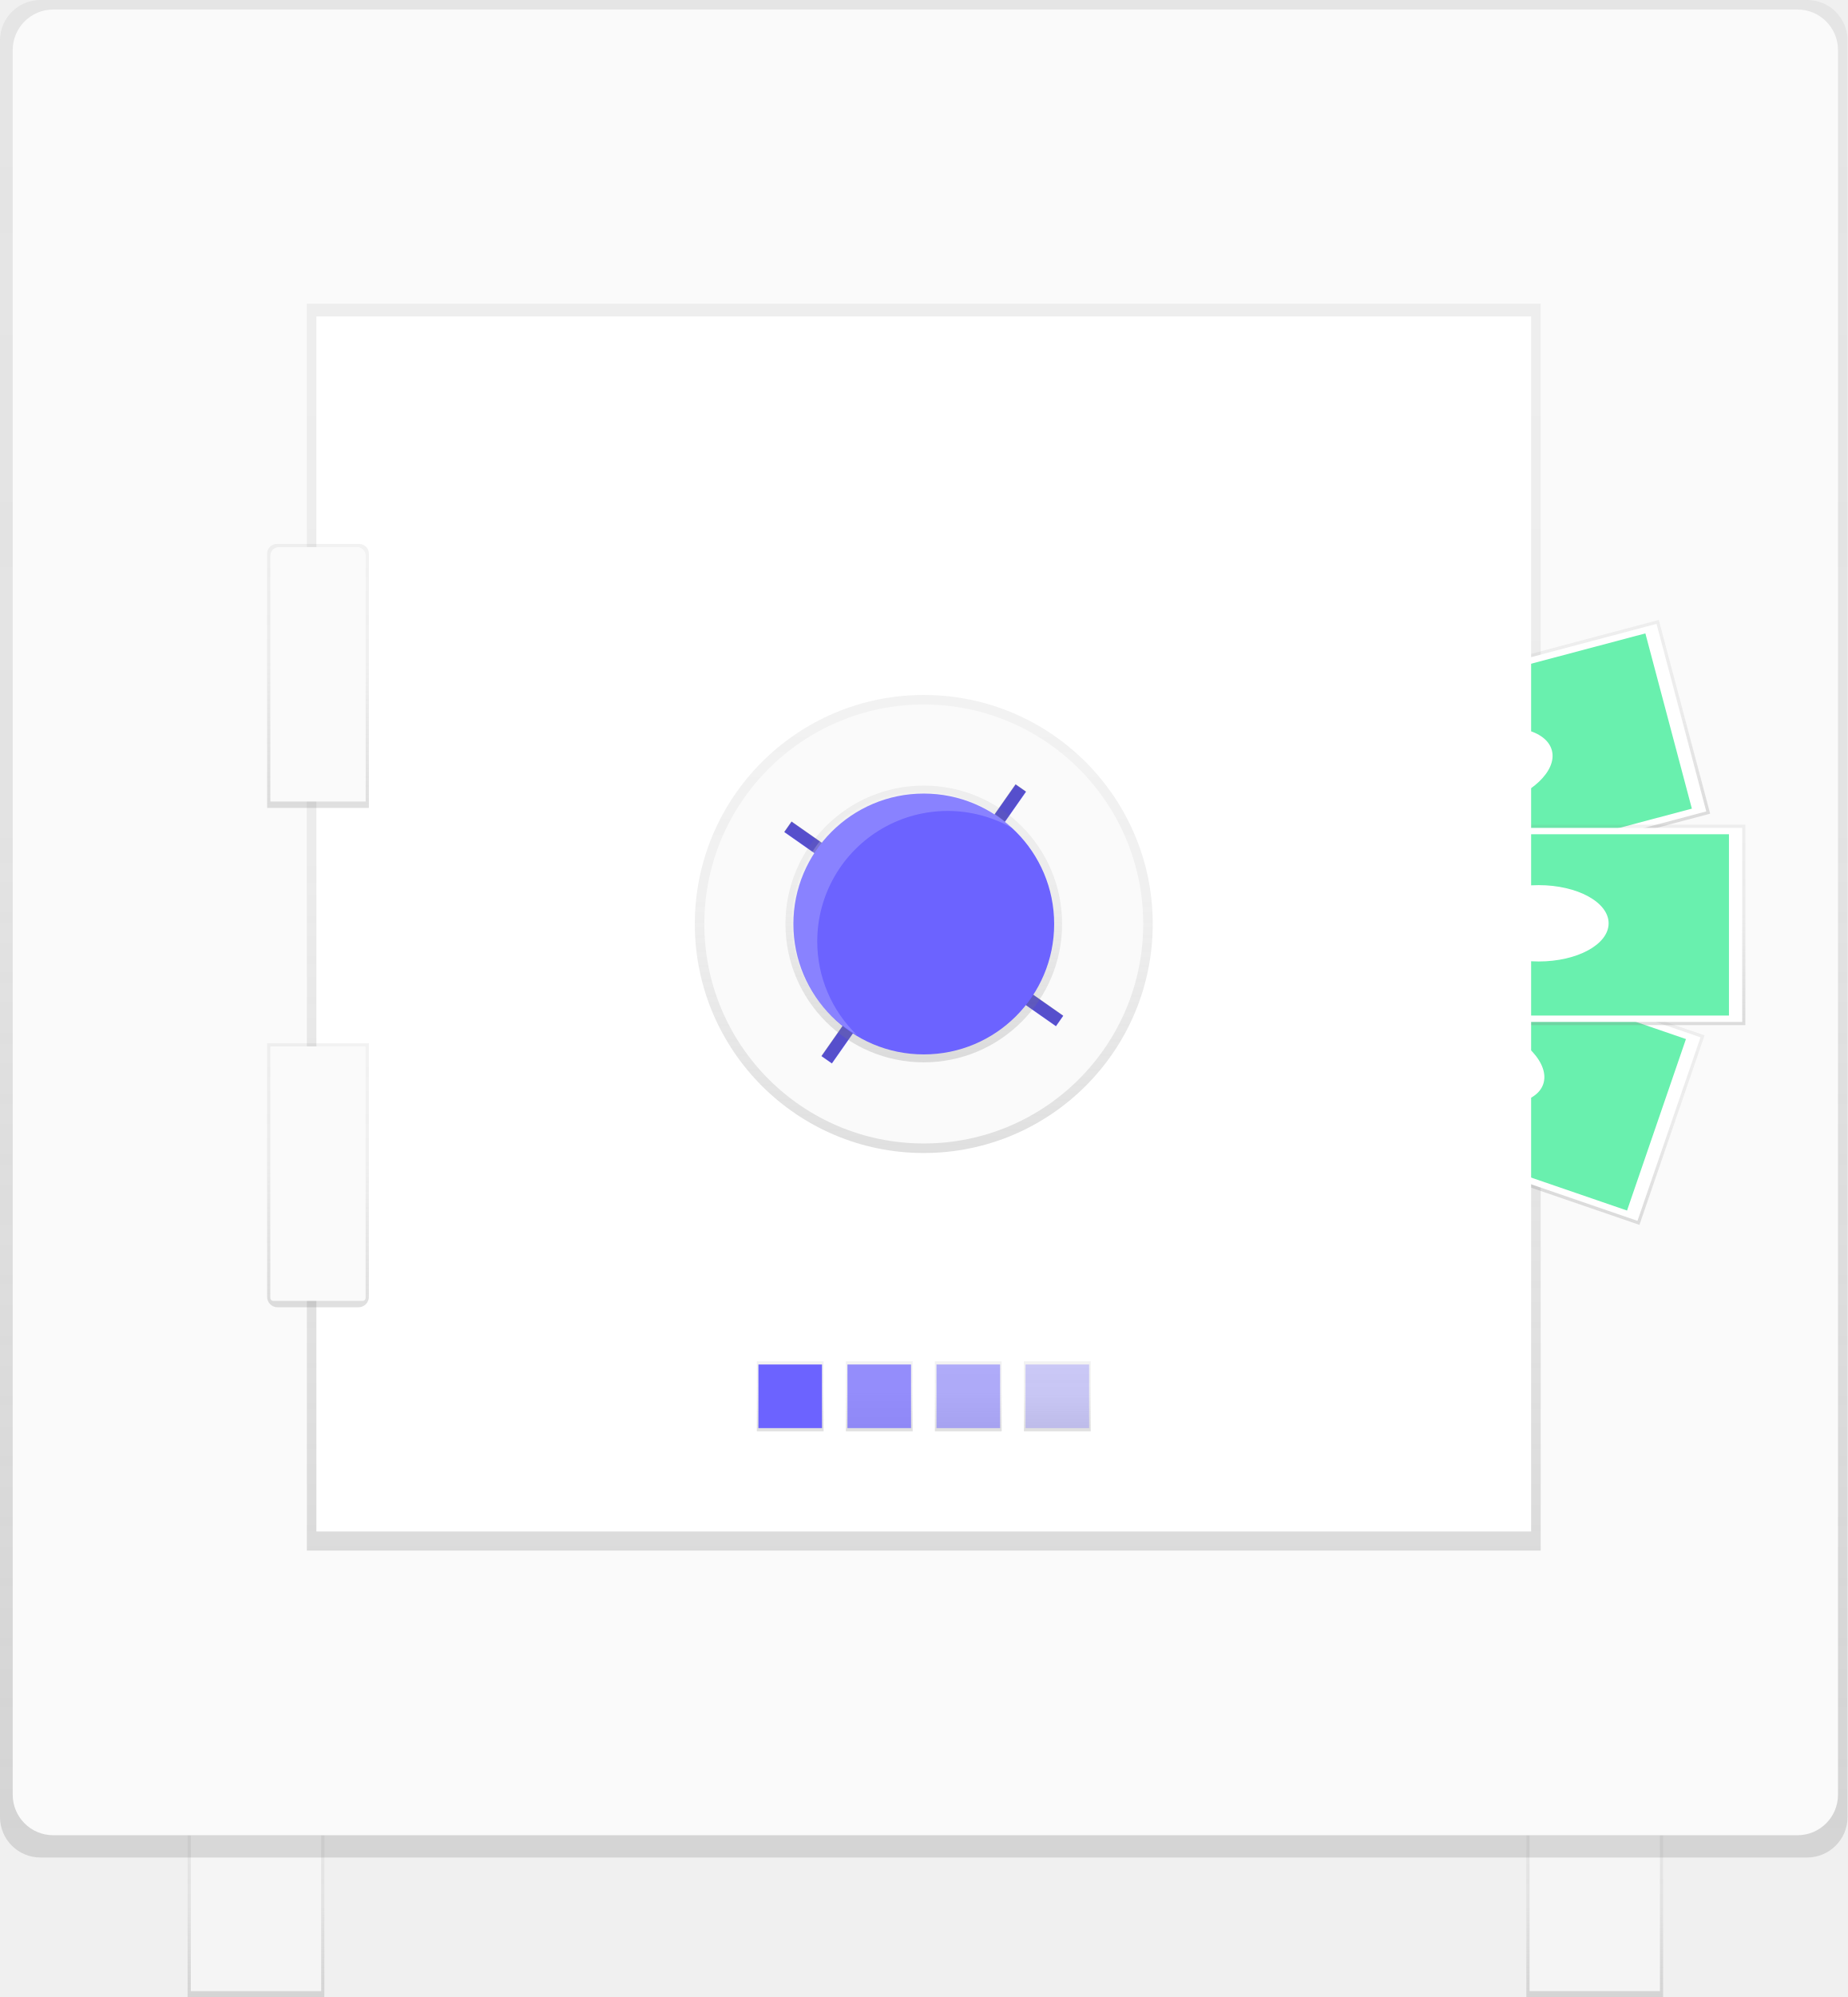
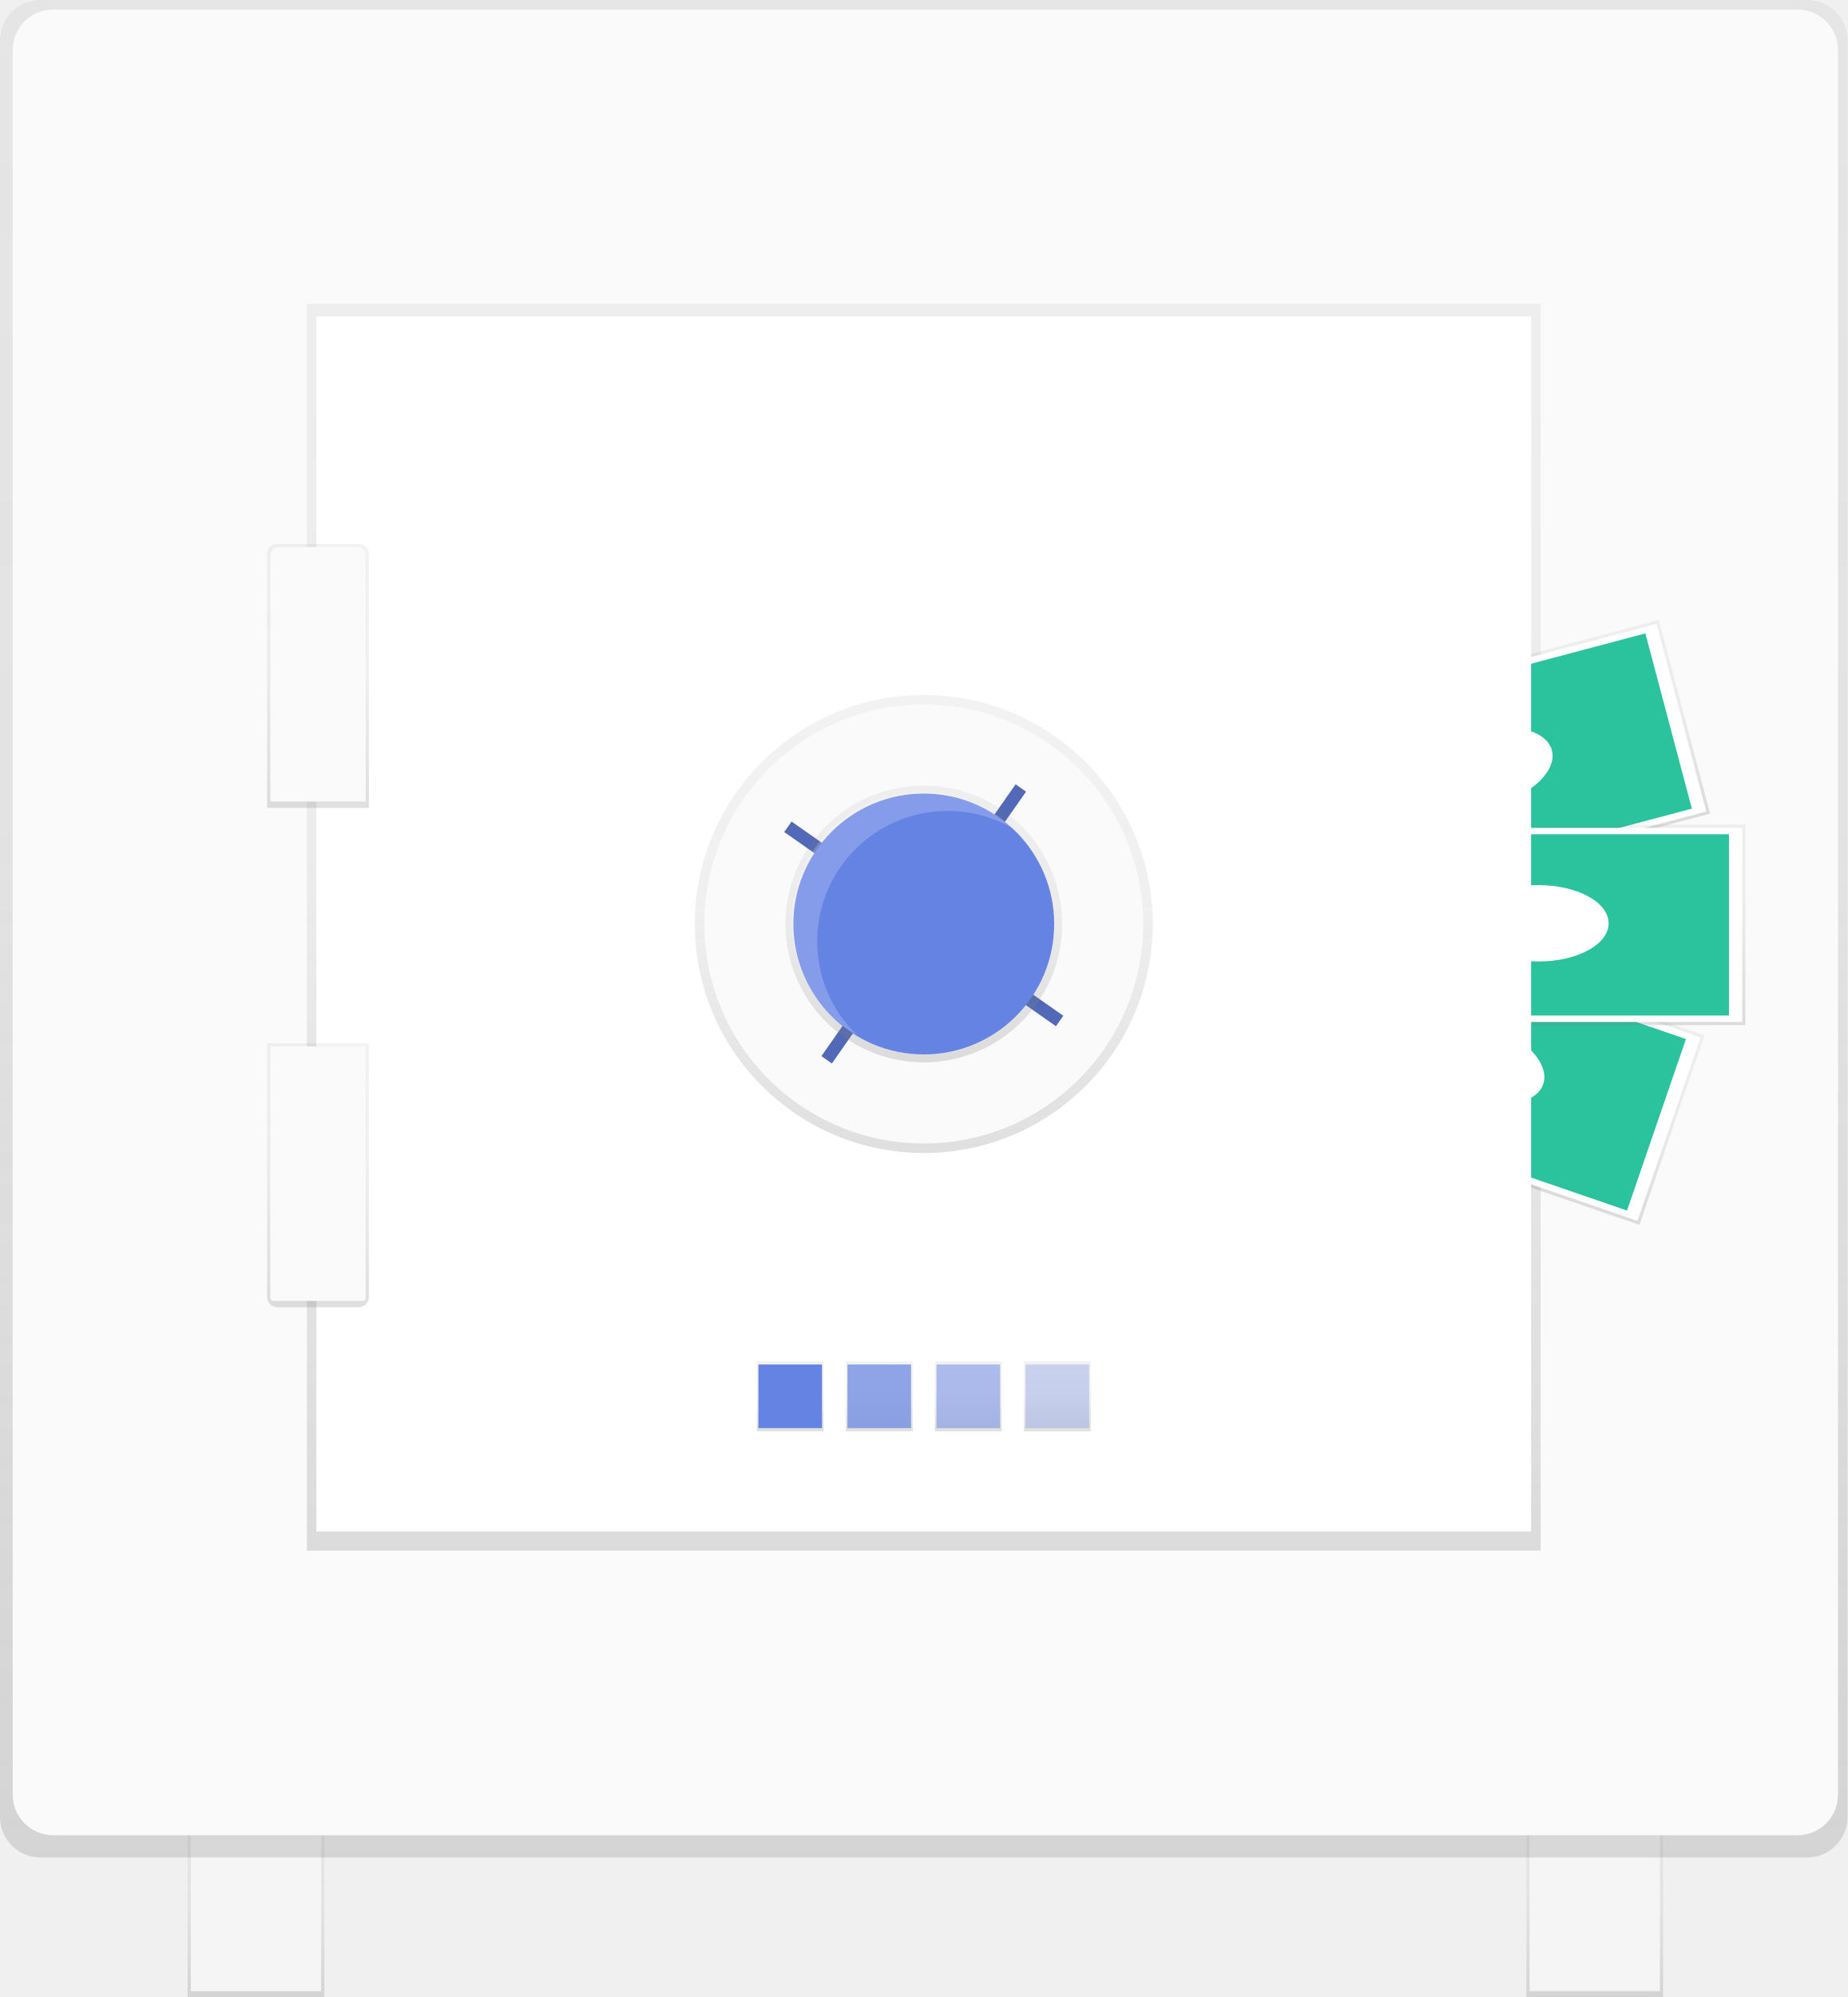
<svg xmlns="http://www.w3.org/2000/svg" xmlns:xlink="http://www.w3.org/1999/xlink" id="7148f5f1-8839-4464-a941-0c8a08d3460a" data-name="Layer 1" width="678.3" height="733" viewBox="0 0 678.3 733">
  <defs>
    <linearGradient id="4ca4b65a-1144-4de1-8925-6a62bc294928" x1="585.48" y1="733" x2="585.48" y2="673.63" gradientUnits="userSpaceOnUse">
      <stop offset="0" stop-color="gray" stop-opacity="0.25" />
      <stop offset="0.54" stop-color="gray" stop-opacity="0.12" />
      <stop offset="1" stop-color="gray" stop-opacity="0.1" />
    </linearGradient>
    <linearGradient id="266d8c0d-4533-41a2-a7bc-3c0f98c2c2fa" x1="93.98" x2="93.98" y2="673.63" xlink:href="#4ca4b65a-1144-4de1-8925-6a62bc294928" />
    <linearGradient id="deb99f58-9fb9-4a93-aaf8-4b4cb68821c1" x1="339.15" y1="681.8" x2="339.15" y2="0" xlink:href="#4ca4b65a-1144-4de1-8925-6a62bc294928" />
    <linearGradient id="c4ad51c6-ffe9-4991-94f6-4a02d4a38b0c" x1="339.15" y1="569.14" x2="339.15" y2="111.49" xlink:href="#4ca4b65a-1144-4de1-8925-6a62bc294928" />
    <linearGradient id="b91b9d0a-3c7c-4b7e-8301-556f9b68b111" x1="806.95" y1="427.79" x2="806.95" y2="354.24" gradientTransform="translate(-0.46 -24.57)" xlink:href="#4ca4b65a-1144-4de1-8925-6a62bc294928" />
    <linearGradient id="8f58feb2-c461-4934-9419-72f8b76f5e61" x1="780.89" y1="503.2" x2="780.89" y2="429.65" gradientTransform="translate(1269.92 -306.54) rotate(90)" xlink:href="#4ca4b65a-1144-4de1-8925-6a62bc294928" />
    <linearGradient id="d83c7eb3-9930-4e8e-abfa-53b87d59f968" x1="565.48" y1="376.26" x2="565.48" y2="302.71" xlink:href="#4ca4b65a-1144-4de1-8925-6a62bc294928" />
    <linearGradient id="3d971d9d-e0fc-4263-8761-c1789934eb12" x1="339.15" y1="423.21" x2="339.15" y2="255.09" xlink:href="#4ca4b65a-1144-4de1-8925-6a62bc294928" />
    <linearGradient id="18a30a45-ec9b-4146-ae9c-2a8eabf3bdf2" x1="290.11" y1="525.36" x2="290.11" y2="499.67" xlink:href="#4ca4b65a-1144-4de1-8925-6a62bc294928" />
    <linearGradient id="98f2a4d5-9270-4ece-b23b-fefaca1fb56f" x1="322.8" y1="525.36" x2="322.8" y2="499.67" xlink:href="#4ca4b65a-1144-4de1-8925-6a62bc294928" />
    <linearGradient id="a36f1bde-d0b8-4d42-abdf-c9e597afa610" x1="355.49" y1="525.36" x2="355.49" y2="499.67" xlink:href="#4ca4b65a-1144-4de1-8925-6a62bc294928" />
    <linearGradient id="a4e6c30c-4fa5-4c93-a462-54244d7638b4" x1="388.18" y1="525.36" x2="388.18" y2="499.67" xlink:href="#4ca4b65a-1144-4de1-8925-6a62bc294928" />
    <linearGradient id="bb8b14ca-ea5c-42e9-a47f-d810d565e441" x1="339.15" y1="389.93" x2="339.15" y2="288.36" xlink:href="#4ca4b65a-1144-4de1-8925-6a62bc294928" />
    <linearGradient id="c7b6fbbe-7ded-4a5e-a460-2ea21f819315" x1="377.6" y1="380.54" x2="377.6" y2="283.64" xlink:href="#4ca4b65a-1144-4de1-8925-6a62bc294928" />
    <linearGradient id="b424414b-c049-456f-9819-be23a4131db6" x1="377.6" y1="563.83" x2="377.6" y2="466.93" xlink:href="#4ca4b65a-1144-4de1-8925-6a62bc294928" />
  </defs>
  <rect x="560.38" y="673.63" width="50.2" height="59.37" fill="url(#4ca4b65a-1144-4de1-8925-6a62bc294928)" />
  <rect x="822.4" y="757.63" width="47.87" height="57.21" transform="translate(1431.82 1488.46) rotate(-180)" fill="#f5f5f5" />
  <rect x="68.88" y="673.63" width="50.2" height="59.37" fill="url(#266d8c0d-4533-41a2-a7bc-3c0f98c2c2fa)" />
  <rect x="70.05" y="673.63" width="47.87" height="57.21" fill="#f5f5f5" />
  <rect width="678.3" height="681.8" rx="14.86" ry="14.86" fill="url(#deb99f58-9fb9-4a93-aaf8-4b4cb68821c1)" />
  <rect x="4.67" y="3.5" width="670.12" height="670.12" rx="14.86" ry="14.86" fill="#fafafa" />
  <rect x="112.66" y="111.49" width="452.98" height="457.65" fill="url(#c4ad51c6-ffe9-4991-94f6-4a02d4a38b0c)" />
  <rect x="731.19" y="329.67" width="150.6" height="73.55" transform="translate(-327.85 135.06) rotate(-14.86)" fill="url(#b91b9d0a-3c7c-4b7e-8301-556f9b68b111)" />
  <rect x="732.35" y="330.84" width="148.27" height="71.22" transform="translate(-327.85 135.06) rotate(-14.86)" fill="#fff" />
-   <rect x="737.22" y="333.17" width="138.55" height="66.55" transform="translate(-327.85 135.06) rotate(-14.86)" fill="#69f0ae" />
+   <rect x="737.22" y="333.17" width="138.55" height="66.55" transform="translate(-327.85 135.06) rotate(-14.86)" fill="#2ac39d" />
  <ellipse cx="805.77" cy="366.03" rx="25.68" ry="14.01" transform="translate(-327.77 134.87) rotate(-14.86)" fill="#fff" />
  <rect x="766.71" y="399.05" width="73.55" height="150.6" transform="translate(-167.04 996.12) rotate(-71.04)" fill="url(#8f58feb2-c461-4934-9419-72f8b76f5e61)" />
  <rect x="729.35" y="438.74" width="148.27" height="71.22" transform="translate(-63.14 -319.33) rotate(18.96)" fill="#fff" />
-   <rect x="734.22" y="441.08" width="138.55" height="66.55" transform="translate(-63.14 -319.33) rotate(18.96)" fill="#69f0ae" />
+   <rect x="734.22" y="441.08" width="138.55" height="66.55" transform="translate(-63.14 -319.33) rotate(18.96)" fill="#2ac39d" />
  <ellipse cx="803.13" cy="473.61" rx="14.01" ry="25.68" transform="translate(-166.58 995.28) rotate(-71.04)" fill="#fff" />
  <rect x="490.18" y="302.71" width="150.6" height="73.55" fill="url(#d83c7eb3-9930-4e8e-abfa-53b87d59f968)" />
  <rect x="491.35" y="303.88" width="148.27" height="71.22" fill="#fff" />
-   <rect x="496.21" y="306.21" width="138.55" height="66.55" fill="#69f0ae" />
+   <rect x="496.21" y="306.21" width="138.55" height="66.55" fill="#2ac39d" />
  <ellipse cx="564.9" cy="338.9" rx="25.68" ry="14.01" fill="#fff" />
  <rect x="116.16" y="116.16" width="445.97" height="445.97" fill="#fff" />
  <circle cx="339.15" cy="339.15" r="84.06" fill="url(#3d971d9d-e0fc-4263-8761-c1789934eb12)" />
  <circle cx="339.15" cy="339.15" r="80.56" fill="#fafafa" />
  <rect x="277.86" y="499.67" width="24.52" height="25.68" fill="url(#18a30a45-ec9b-4146-ae9c-2a8eabf3bdf2)" />
  <rect x="310.55" y="499.67" width="24.52" height="25.68" fill="url(#98f2a4d5-9270-4ece-b23b-fefaca1fb56f)" />
  <rect x="343.23" y="499.67" width="24.52" height="25.68" fill="url(#a36f1bde-d0b8-4d42-abdf-c9e597afa610)" />
  <rect x="375.92" y="499.67" width="24.52" height="25.68" fill="url(#a4e6c30c-4fa5-4c93-a462-54244d7638b4)" />
-   <rect x="278.44" y="500.84" width="23.35" height="23.35" fill="#6c63ff" />
-   <rect x="311.13" y="500.84" width="23.35" height="23.35" fill="#6c63ff" opacity="0.7" />
-   <rect x="343.82" y="500.84" width="23.35" height="23.35" fill="#6c63ff" opacity="0.5" />
-   <rect x="376.51" y="500.84" width="23.35" height="23.35" fill="#6c63ff" opacity="0.3" />
-   <rect x="628.61" y="371.8" width="4.67" height="16.34" transform="translate(71.2 -377.18) rotate(35)" fill="#6c63ff" />
-   <rect x="640.84" y="445.92" width="4.67" height="16.34" transform="translate(1123.21 103.69) rotate(125)" fill="#6c63ff" />
-   <rect x="566.72" y="458.15" width="4.67" height="16.34" transform="translate(506.87 1090.71) rotate(-145)" fill="#6c63ff" />
-   <rect x="554.49" y="384.03" width="4.67" height="16.34" transform="translate(-344.68 539.37) rotate(-55)" fill="#6c63ff" />
+   <rect x="278.44" y="500.84" width="23.35" height="23.35" fill="#6583e3" />
+   <rect x="311.13" y="500.84" width="23.35" height="23.35" fill="#6583e3" opacity="0.7" />
+   <rect x="343.82" y="500.84" width="23.35" height="23.35" fill="#6583e3" opacity="0.5" />
+   <rect x="376.51" y="500.84" width="23.35" height="23.35" fill="#6583e3" opacity="0.3" />
+   <rect x="628.61" y="371.8" width="4.67" height="16.34" transform="translate(71.2 -377.18) rotate(35)" fill="#6583e3" />
+   <rect x="640.84" y="445.92" width="4.67" height="16.34" transform="translate(1123.21 103.69) rotate(125)" fill="#6583e3" />
+   <rect x="566.72" y="458.15" width="4.67" height="16.34" transform="translate(506.87 1090.71) rotate(-145)" fill="#6583e3" />
+   <rect x="554.49" y="384.03" width="4.67" height="16.34" transform="translate(-344.68 539.37) rotate(-55)" fill="#6583e3" />
  <rect x="628.57" y="371.66" width="4.67" height="16.34" transform="translate(71.11 -377.18) rotate(35)" opacity="0.2" />
  <rect x="640.81" y="445.78" width="4.67" height="16.34" transform="translate(1123.04 103.5) rotate(125)" opacity="0.2" />
  <rect x="566.68" y="458.02" width="4.67" height="16.34" transform="translate(506.88 1090.44) rotate(-145)" opacity="0.2" />
  <rect x="554.45" y="383.89" width="4.67" height="16.34" transform="translate(-344.58 539.28) rotate(-55)" opacity="0.2" />
  <circle cx="339.15" cy="339.15" r="50.78" fill="url(#bb8b14ca-ea5c-42e9-a47f-d810d565e441)" />
-   <circle cx="339.15" cy="339.15" r="47.87" fill="#6c63ff" />
+   <circle cx="339.15" cy="339.15" r="47.87" fill="#6583e3" />
  <path d="M560.89,429.57A47.86,47.86,0,0,1,632.56,388a47.86,47.86,0,1,0-57,76A47.71,47.71,0,0,1,560.89,429.57Z" transform="translate(-260.85 -84)" fill="#fff" opacity="0.2" />
  <path d="M396.28,380.54H358.92V287.26a3.63,3.63,0,0,1,3.63-3.62h30.11a3.63,3.63,0,0,1,3.63,3.63Z" transform="translate(-260.85 -84)" fill="url(#c7b6fbbe-7ded-4a5e-a460-2ea21f819315)" />
  <path d="M392.47,563.83H362.73a3.81,3.81,0,0,1-3.81-3.81V466.93h37.36V560A3.81,3.81,0,0,1,392.47,563.83Z" transform="translate(-260.85 -84)" fill="url(#b424414b-c049-456f-9819-be23a4131db6)" />
  <path d="M102.4,200.8h28.69a3.17,3.17,0,0,1,3.17,3.17V294.2a0,0,0,0,1,0,0h-35a0,0,0,0,1,0,0V204A3.17,3.17,0,0,1,102.4,200.8Z" fill="#fafafa" />
  <path d="M99.23,384.1h35a0,0,0,0,1,0,0v92.33a1.06,1.06,0,0,1-1.06,1.06H100.3a1.06,1.06,0,0,1-1.06-1.06V384.1A0,0,0,0,1,99.23,384.1Z" fill="#fafafa" />
</svg>
